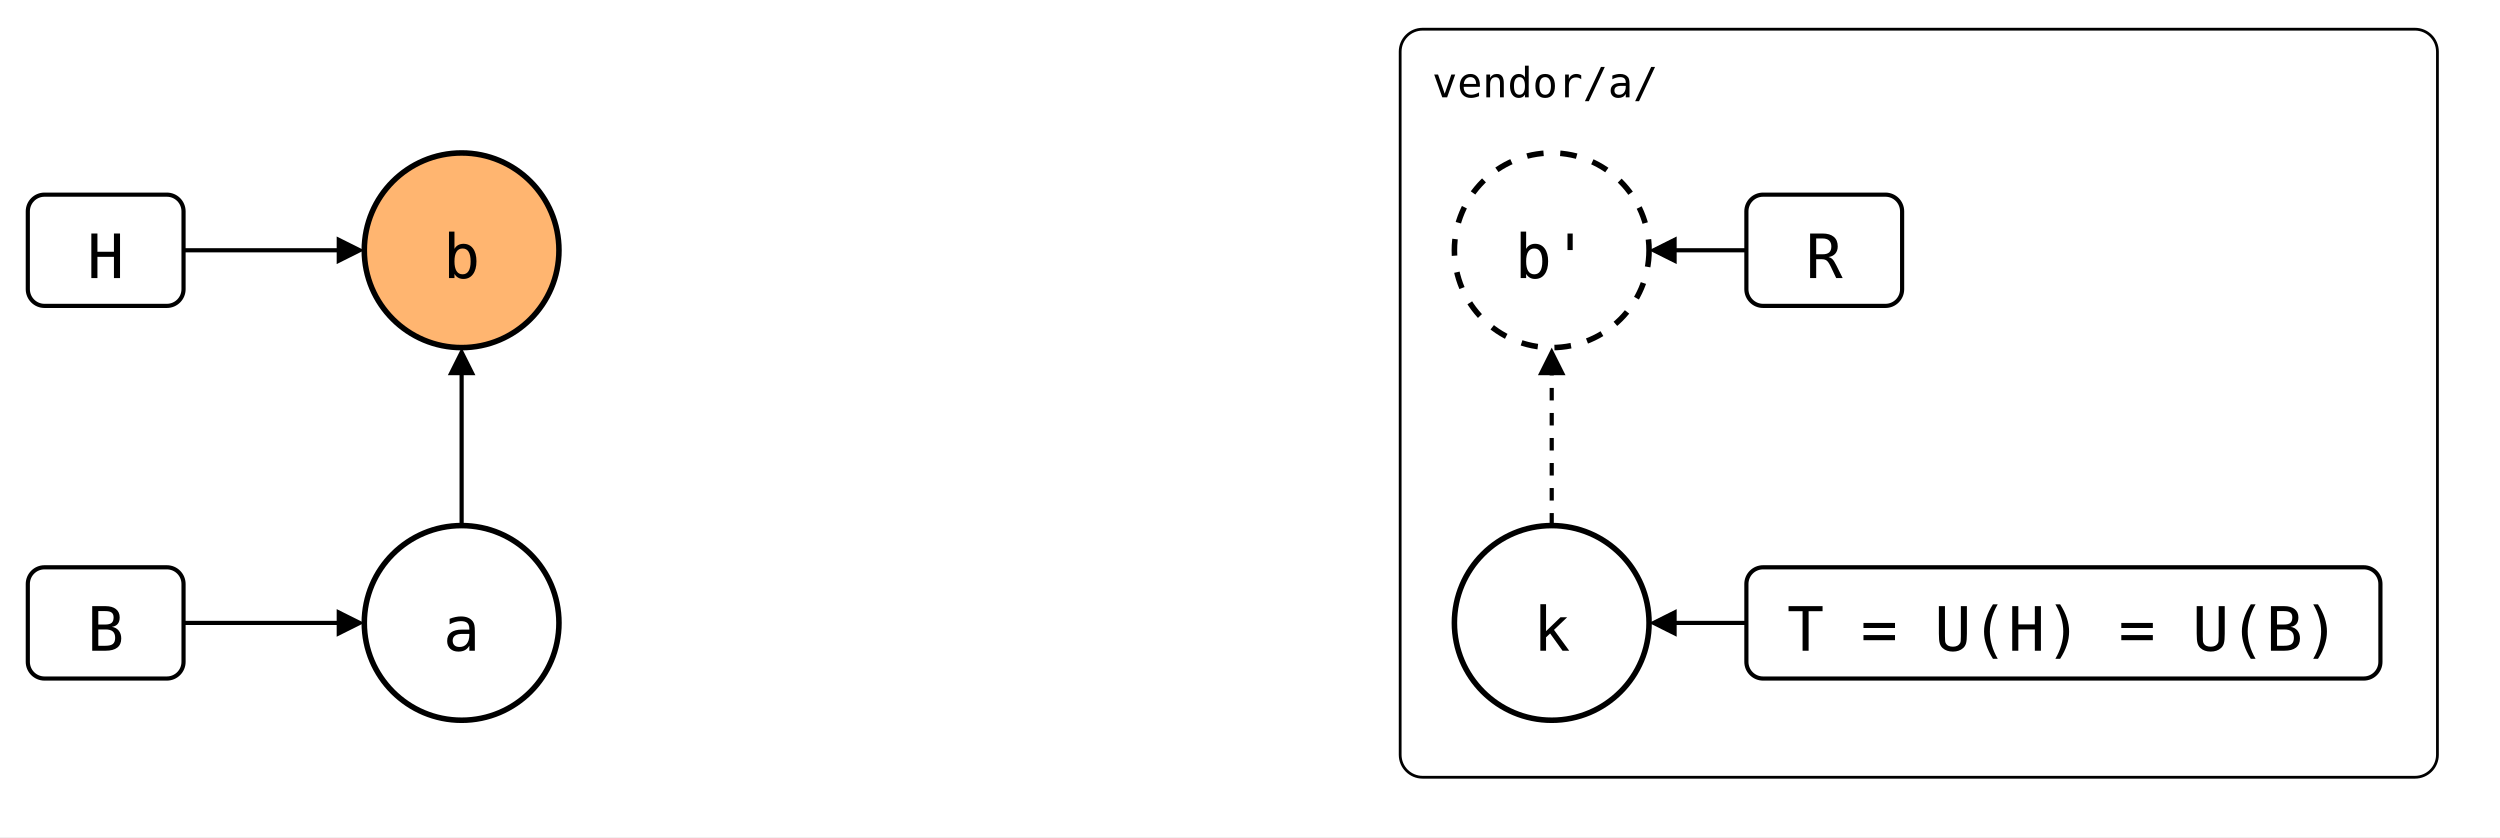
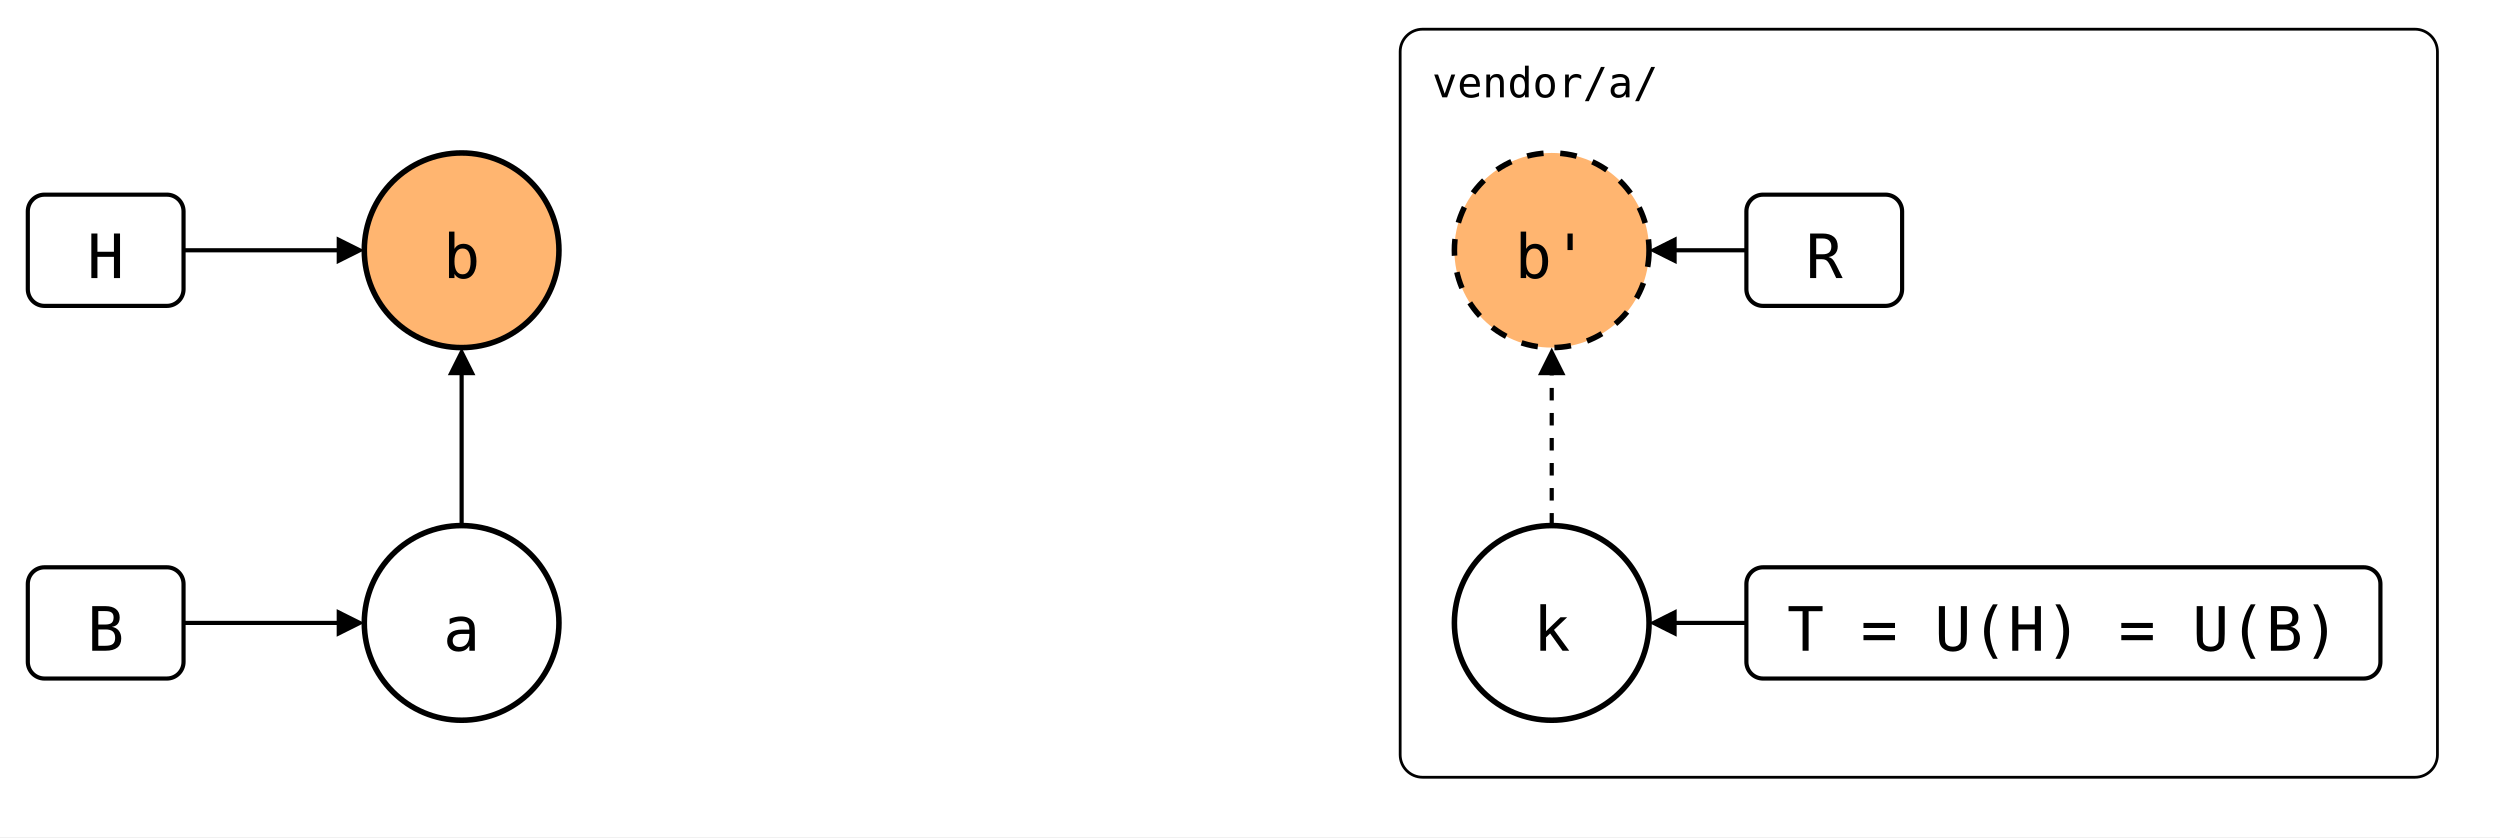
- <svg xmlns="http://www.w3.org/2000/svg" style="background: #ffffff; background-color: light-dark(#ffffff, #121212); color-scheme: light dark;" version="1.1" width="899px" height="301px" viewBox="0 0 899 301" id="ge-svg-yAiqGEpfSxg9XN2B1Vfv" content="&lt;mxfile host=&quot;Electron&quot;&gt;&#10;  &lt;diagram name=&quot;edited-before-push&quot; id=&quot;edited-before-push&quot;&gt;&#10;    &lt;mxGraphModel grid=&quot;0&quot; gridSize=&quot;10&quot; guides=&quot;1&quot; tooltips=&quot;1&quot; connect=&quot;1&quot; arrows=&quot;1&quot; fold=&quot;0&quot; page=&quot;0&quot; pageScale=&quot;1&quot; pageWidth=&quot;850&quot; pageHeight=&quot;1100&quot; background=&quot;#ffffff&quot; math=&quot;0&quot; shadow=&quot;0&quot;&gt;&#10;      &lt;root&gt;&#10;        &lt;mxCell id=&quot;0&quot; /&gt;&#10;        &lt;mxCell id=&quot;1&quot; parent=&quot;0&quot; /&gt;&#10;        &lt;mxCell id=&quot;lane&quot; parent=&quot;1&quot; style=&quot;rounded=1;arcSize=3;fillColor=none;strokeWidth=1;fontSize=15;verticalAlign=top;align=left;spacingLeft=10;spacingTop=4;fontFamily=Roboto Mono,monospace;&quot; value=&quot;vendor/a/&quot; vertex=&quot;1&quot;&gt;&#10;          &lt;mxGeometry height=&quot;269&quot; width=&quot;373&quot; x=&quot;601&quot; y=&quot;29&quot; as=&quot;geometry&quot; /&gt;&#10;        &lt;/mxCell&gt;&#10;        &lt;mxCell id=&quot;a&quot; parent=&quot;1&quot; style=&quot;ellipse;aspect=fixed;strokeWidth=2;fontSize=22;fontFamily=Roboto Mono,monospace;&quot; value=&quot;a&quot; vertex=&quot;1&quot;&gt;&#10;          &lt;mxGeometry height=&quot;70&quot; width=&quot;70&quot; x=&quot;229&quot; y=&quot;208&quot; as=&quot;geometry&quot; /&gt;&#10;        &lt;/mxCell&gt;&#10;        &lt;mxCell id=&quot;b&quot; parent=&quot;1&quot; style=&quot;ellipse;aspect=fixed;strokeWidth=2;fontSize=22;fontFamily=Roboto Mono,monospace;fillColor=#FFB570;&quot; value=&quot;b&quot; vertex=&quot;1&quot;&gt;&#10;          &lt;mxGeometry height=&quot;70&quot; width=&quot;70&quot; x=&quot;229&quot; y=&quot;74&quot; as=&quot;geometry&quot; /&gt;&#10;        &lt;/mxCell&gt;&#10;        &lt;mxCell id=&quot;k&quot; parent=&quot;1&quot; style=&quot;ellipse;aspect=fixed;strokeWidth=2;fontSize=22;fontFamily=Roboto Mono,monospace;&quot; value=&quot;k&quot; vertex=&quot;1&quot;&gt;&#10;          &lt;mxGeometry height=&quot;70&quot; width=&quot;70&quot; x=&quot;621&quot; y=&quot;208&quot; as=&quot;geometry&quot; /&gt;&#10;        &lt;/mxCell&gt;&#10;        &lt;mxCell id=&quot;b_&quot; parent=&quot;1&quot; style=&quot;ellipse;aspect=fixed;strokeWidth=2;fontSize=22;fontFamily=Roboto Mono,monospace;dashed=1;&quot; value=&quot;b&amp;#39;&quot; vertex=&quot;1&quot;&gt;&#10;          &lt;mxGeometry height=&quot;70&quot; width=&quot;70&quot; x=&quot;621&quot; y=&quot;74&quot; as=&quot;geometry&quot; /&gt;&#10;        &lt;/mxCell&gt;&#10;        &lt;mxCell id=&quot;box0&quot; parent=&quot;1&quot; style=&quot;rounded=1;strokeWidth=1.5;fontSize=22;fontFamily=Roboto Mono,monospace;&quot; value=&quot;H&quot; vertex=&quot;1&quot;&gt;&#10;          &lt;mxGeometry height=&quot;40&quot; width=&quot;56&quot; x=&quot;108&quot; y=&quot;89&quot; as=&quot;geometry&quot; /&gt;&#10;        &lt;/mxCell&gt;&#10;        &lt;mxCell id=&quot;e0&quot; edge=&quot;1&quot; parent=&quot;1&quot; source=&quot;box0&quot; style=&quot;endArrow=block;endFill=1;html=1;strokeWidth=1.5;rounded=0;&quot; target=&quot;b&quot;&gt;&#10;          &lt;mxGeometry relative=&quot;1&quot; as=&quot;geometry&quot; /&gt;&#10;        &lt;/mxCell&gt;&#10;        &lt;mxCell id=&quot;box1&quot; parent=&quot;1&quot; style=&quot;rounded=1;strokeWidth=1.5;fontSize=22;fontFamily=Roboto Mono,monospace;&quot; value=&quot;B&quot; vertex=&quot;1&quot;&gt;&#10;          &lt;mxGeometry height=&quot;40&quot; width=&quot;56&quot; x=&quot;108&quot; y=&quot;223&quot; as=&quot;geometry&quot; /&gt;&#10;        &lt;/mxCell&gt;&#10;        &lt;mxCell id=&quot;e1&quot; edge=&quot;1&quot; parent=&quot;1&quot; source=&quot;box1&quot; style=&quot;endArrow=block;endFill=1;html=1;strokeWidth=1.5;rounded=0;&quot; target=&quot;a&quot;&gt;&#10;          &lt;mxGeometry relative=&quot;1&quot; as=&quot;geometry&quot; /&gt;&#10;        &lt;/mxCell&gt;&#10;        &lt;mxCell id=&quot;box2&quot; parent=&quot;1&quot; style=&quot;rounded=1;strokeWidth=1.5;fontSize=22;fontFamily=Roboto Mono,monospace;&quot; value=&quot;T = U(H) = U(B)&quot; vertex=&quot;1&quot;&gt;&#10;          &lt;mxGeometry height=&quot;40&quot; width=&quot;228&quot; x=&quot;726&quot; y=&quot;223&quot; as=&quot;geometry&quot; /&gt;&#10;        &lt;/mxCell&gt;&#10;        &lt;mxCell id=&quot;e2&quot; edge=&quot;1&quot; parent=&quot;1&quot; source=&quot;box2&quot; style=&quot;endArrow=block;endFill=1;html=1;strokeWidth=1.5;rounded=0;&quot; target=&quot;k&quot;&gt;&#10;          &lt;mxGeometry relative=&quot;1&quot; as=&quot;geometry&quot; /&gt;&#10;        &lt;/mxCell&gt;&#10;        &lt;mxCell id=&quot;box3&quot; parent=&quot;1&quot; style=&quot;rounded=1;strokeWidth=1.5;fontSize=22;fontFamily=Roboto Mono,monospace;&quot; value=&quot;R&quot; vertex=&quot;1&quot;&gt;&#10;          &lt;mxGeometry height=&quot;40&quot; width=&quot;56&quot; x=&quot;726&quot; y=&quot;89&quot; as=&quot;geometry&quot; /&gt;&#10;        &lt;/mxCell&gt;&#10;        &lt;mxCell id=&quot;e3&quot; edge=&quot;1&quot; parent=&quot;1&quot; source=&quot;box3&quot; style=&quot;endArrow=block;endFill=1;html=1;strokeWidth=1.5;rounded=0;&quot; target=&quot;b_&quot;&gt;&#10;          &lt;mxGeometry relative=&quot;1&quot; as=&quot;geometry&quot; /&gt;&#10;        &lt;/mxCell&gt;&#10;        &lt;mxCell id=&quot;e4&quot; edge=&quot;1&quot; parent=&quot;1&quot; source=&quot;a&quot; style=&quot;endArrow=block;endFill=1;html=1;strokeWidth=1.5;rounded=0;&quot; target=&quot;b&quot;&gt;&#10;          &lt;mxGeometry relative=&quot;1&quot; as=&quot;geometry&quot; /&gt;&#10;        &lt;/mxCell&gt;&#10;        &lt;mxCell id=&quot;e5&quot; edge=&quot;1&quot; parent=&quot;1&quot; source=&quot;k&quot; style=&quot;endArrow=block;endFill=1;html=1;strokeWidth=1.5;rounded=0;dashed=1;&quot; target=&quot;b_&quot;&gt;&#10;          &lt;mxGeometry relative=&quot;1&quot; as=&quot;geometry&quot; /&gt;&#10;        &lt;/mxCell&gt;&#10;      &lt;/root&gt;&#10;    &lt;/mxGraphModel&gt;&#10;  &lt;/diagram&gt;&#10;&lt;/mxfile&gt;&#10;">
-   <style type="text/css">@supports (color: light-dark(#000, #fff)) { #ge-svg-yAiqGEpfSxg9XN2B1Vfv { --ge-adaptive-bg: light-dark(#ffffff, var(--ge-dark-color, #121212)); } }</style>
+ <svg xmlns="http://www.w3.org/2000/svg" style="background: #ffffff; background-color: light-dark(#ffffff, #121212); color-scheme: light dark;" version="1.1" width="899px" height="301px" viewBox="0 0 899 301" id="ge-svg-3lm_OPRMutBuj3Q6abM4" content="&lt;mxfile host=&quot;Electron&quot;&gt;&#10;  &lt;diagram name=&quot;edited-before-push&quot; id=&quot;edited-before-push&quot;&gt;&#10;    &lt;mxGraphModel grid=&quot;0&quot; gridSize=&quot;10&quot; guides=&quot;1&quot; tooltips=&quot;1&quot; connect=&quot;1&quot; arrows=&quot;1&quot; fold=&quot;0&quot; page=&quot;0&quot; pageScale=&quot;1&quot; pageWidth=&quot;850&quot; pageHeight=&quot;1100&quot; background=&quot;#ffffff&quot; math=&quot;0&quot; shadow=&quot;0&quot;&gt;&#10;      &lt;root&gt;&#10;        &lt;mxCell id=&quot;0&quot; /&gt;&#10;        &lt;mxCell id=&quot;1&quot; parent=&quot;0&quot; /&gt;&#10;        &lt;mxCell id=&quot;lane&quot; parent=&quot;1&quot; style=&quot;rounded=1;arcSize=3;fillColor=none;strokeWidth=1;fontSize=15;verticalAlign=top;align=left;spacingLeft=10;spacingTop=4;fontFamily=Roboto Mono,monospace;&quot; value=&quot;vendor/a/&quot; vertex=&quot;1&quot;&gt;&#10;          &lt;mxGeometry height=&quot;269&quot; width=&quot;373&quot; x=&quot;601&quot; y=&quot;29&quot; as=&quot;geometry&quot; /&gt;&#10;        &lt;/mxCell&gt;&#10;        &lt;mxCell id=&quot;a&quot; parent=&quot;1&quot; style=&quot;ellipse;aspect=fixed;strokeWidth=2;fontSize=22;fontFamily=Roboto Mono,monospace;&quot; value=&quot;a&quot; vertex=&quot;1&quot;&gt;&#10;          &lt;mxGeometry height=&quot;70&quot; width=&quot;70&quot; x=&quot;229&quot; y=&quot;208&quot; as=&quot;geometry&quot; /&gt;&#10;        &lt;/mxCell&gt;&#10;        &lt;mxCell id=&quot;b&quot; parent=&quot;1&quot; style=&quot;ellipse;aspect=fixed;strokeWidth=2;fontSize=22;fontFamily=Roboto Mono,monospace;fillColor=#FFB570;&quot; value=&quot;b&quot; vertex=&quot;1&quot;&gt;&#10;          &lt;mxGeometry height=&quot;70&quot; width=&quot;70&quot; x=&quot;229&quot; y=&quot;74&quot; as=&quot;geometry&quot; /&gt;&#10;        &lt;/mxCell&gt;&#10;        &lt;mxCell id=&quot;k&quot; parent=&quot;1&quot; style=&quot;ellipse;aspect=fixed;strokeWidth=2;fontSize=22;fontFamily=Roboto Mono,monospace;&quot; value=&quot;k&quot; vertex=&quot;1&quot;&gt;&#10;          &lt;mxGeometry height=&quot;70&quot; width=&quot;70&quot; x=&quot;621&quot; y=&quot;208&quot; as=&quot;geometry&quot; /&gt;&#10;        &lt;/mxCell&gt;&#10;        &lt;mxCell id=&quot;b_&quot; parent=&quot;1&quot; style=&quot;ellipse;aspect=fixed;strokeWidth=2;fontSize=22;fontFamily=Roboto Mono,monospace;dashed=1;fillColor=#FFB570;&quot; value=&quot;b&amp;#39;&quot; vertex=&quot;1&quot;&gt;&#10;          &lt;mxGeometry height=&quot;70&quot; width=&quot;70&quot; x=&quot;621&quot; y=&quot;74&quot; as=&quot;geometry&quot; /&gt;&#10;        &lt;/mxCell&gt;&#10;        &lt;mxCell id=&quot;box0&quot; parent=&quot;1&quot; style=&quot;rounded=1;strokeWidth=1.5;fontSize=22;fontFamily=Roboto Mono,monospace;&quot; value=&quot;H&quot; vertex=&quot;1&quot;&gt;&#10;          &lt;mxGeometry height=&quot;40&quot; width=&quot;56&quot; x=&quot;108&quot; y=&quot;89&quot; as=&quot;geometry&quot; /&gt;&#10;        &lt;/mxCell&gt;&#10;        &lt;mxCell id=&quot;e0&quot; edge=&quot;1&quot; parent=&quot;1&quot; source=&quot;box0&quot; style=&quot;endArrow=block;endFill=1;html=1;strokeWidth=1.5;rounded=0;&quot; target=&quot;b&quot;&gt;&#10;          &lt;mxGeometry relative=&quot;1&quot; as=&quot;geometry&quot; /&gt;&#10;        &lt;/mxCell&gt;&#10;        &lt;mxCell id=&quot;box1&quot; parent=&quot;1&quot; style=&quot;rounded=1;strokeWidth=1.5;fontSize=22;fontFamily=Roboto Mono,monospace;&quot; value=&quot;B&quot; vertex=&quot;1&quot;&gt;&#10;          &lt;mxGeometry height=&quot;40&quot; width=&quot;56&quot; x=&quot;108&quot; y=&quot;223&quot; as=&quot;geometry&quot; /&gt;&#10;        &lt;/mxCell&gt;&#10;        &lt;mxCell id=&quot;e1&quot; edge=&quot;1&quot; parent=&quot;1&quot; source=&quot;box1&quot; style=&quot;endArrow=block;endFill=1;html=1;strokeWidth=1.5;rounded=0;&quot; target=&quot;a&quot;&gt;&#10;          &lt;mxGeometry relative=&quot;1&quot; as=&quot;geometry&quot; /&gt;&#10;        &lt;/mxCell&gt;&#10;        &lt;mxCell id=&quot;box2&quot; parent=&quot;1&quot; style=&quot;rounded=1;strokeWidth=1.5;fontSize=22;fontFamily=Roboto Mono,monospace;&quot; value=&quot;T = U(H) = U(B)&quot; vertex=&quot;1&quot;&gt;&#10;          &lt;mxGeometry height=&quot;40&quot; width=&quot;228&quot; x=&quot;726&quot; y=&quot;223&quot; as=&quot;geometry&quot; /&gt;&#10;        &lt;/mxCell&gt;&#10;        &lt;mxCell id=&quot;e2&quot; edge=&quot;1&quot; parent=&quot;1&quot; source=&quot;box2&quot; style=&quot;endArrow=block;endFill=1;html=1;strokeWidth=1.5;rounded=0;&quot; target=&quot;k&quot;&gt;&#10;          &lt;mxGeometry relative=&quot;1&quot; as=&quot;geometry&quot; /&gt;&#10;        &lt;/mxCell&gt;&#10;        &lt;mxCell id=&quot;box3&quot; parent=&quot;1&quot; style=&quot;rounded=1;strokeWidth=1.5;fontSize=22;fontFamily=Roboto Mono,monospace;&quot; value=&quot;R&quot; vertex=&quot;1&quot;&gt;&#10;          &lt;mxGeometry height=&quot;40&quot; width=&quot;56&quot; x=&quot;726&quot; y=&quot;89&quot; as=&quot;geometry&quot; /&gt;&#10;        &lt;/mxCell&gt;&#10;        &lt;mxCell id=&quot;e3&quot; edge=&quot;1&quot; parent=&quot;1&quot; source=&quot;box3&quot; style=&quot;endArrow=block;endFill=1;html=1;strokeWidth=1.5;rounded=0;&quot; target=&quot;b_&quot;&gt;&#10;          &lt;mxGeometry relative=&quot;1&quot; as=&quot;geometry&quot; /&gt;&#10;        &lt;/mxCell&gt;&#10;        &lt;mxCell id=&quot;e4&quot; edge=&quot;1&quot; parent=&quot;1&quot; source=&quot;a&quot; style=&quot;endArrow=block;endFill=1;html=1;strokeWidth=1.5;rounded=0;&quot; target=&quot;b&quot;&gt;&#10;          &lt;mxGeometry relative=&quot;1&quot; as=&quot;geometry&quot; /&gt;&#10;        &lt;/mxCell&gt;&#10;        &lt;mxCell id=&quot;e5&quot; edge=&quot;1&quot; parent=&quot;1&quot; source=&quot;k&quot; style=&quot;endArrow=block;endFill=1;html=1;strokeWidth=1.5;rounded=0;dashed=1;&quot; target=&quot;b_&quot;&gt;&#10;          &lt;mxGeometry relative=&quot;1&quot; as=&quot;geometry&quot; /&gt;&#10;        &lt;/mxCell&gt;&#10;      &lt;/root&gt;&#10;    &lt;/mxGraphModel&gt;&#10;  &lt;/diagram&gt;&#10;&lt;/mxfile&gt;&#10;">
+   <style type="text/css">@supports (color: light-dark(#000, #fff)) { #ge-svg-3lm_OPRMutBuj3Q6abM4 { --ge-adaptive-bg: light-dark(#ffffff, var(--ge-dark-color, #121212)); } }</style>
  <defs />
  <rect fill="#ffffff" width="100%" height="100%" x="0" y="0" style="fill: light-dark(rgb(255, 255, 255), rgb(18, 18, 18));" />
  <g>
    <g data-cell-id="0">
      <g data-cell-id="1">
        <g data-cell-id="lane">
          <g transform="translate(0.5,0.5)">
            <rect x="503" y="10" width="373" height="269" rx="8.07" ry="8.07" fill="none" stroke="#000000" pointer-events="all" style="stroke: light-dark(rgb(0, 0, 0), rgb(255, 255, 255));" />
          </g>
          <g>
            <g fill="#000000" font-family="'Roboto Mono', monospace" text-anchor="start" font-size="15px" style="fill: light-dark(rgb(0, 0, 0), rgb(255, 255, 255));">
              <text x="515" y="35">vendor/a/</text>
            </g>
          </g>
        </g>
        <g data-cell-id="a">
          <g>
            <ellipse cx="166" cy="224" rx="35" ry="35" fill="#ffffff" stroke="#000000" stroke-width="2" pointer-events="all" style="fill: var(--ge-adaptive-bg, #ffffff); stroke: light-dark(rgb(0, 0, 0), rgb(255, 255, 255));" />
          </g>
          <g>
            <g fill="#000000" font-family="'Roboto Mono', monospace" text-anchor="middle" font-size="22px" style="fill: light-dark(rgb(0, 0, 0), rgb(255, 255, 255));">
              <text x="166" y="234">a</text>
            </g>
          </g>
        </g>
        <g data-cell-id="b">
          <g>
            <ellipse cx="166" cy="90" rx="35" ry="35" fill="#ffb570" stroke="#000000" stroke-width="2" pointer-events="all" style="fill: light-dark(rgb(255, 181, 112), rgb(126, 63, 3)); stroke: light-dark(rgb(0, 0, 0), rgb(255, 255, 255));" />
          </g>
          <g>
            <g fill="#000000" font-family="'Roboto Mono', monospace" text-anchor="middle" font-size="22px" style="fill: light-dark(rgb(0, 0, 0), rgb(255, 255, 255));">
              <text x="166" y="100">b</text>
            </g>
          </g>
        </g>
        <g data-cell-id="k">
          <g>
            <ellipse cx="558" cy="224" rx="35" ry="35" fill="#ffffff" stroke="#000000" stroke-width="2" pointer-events="all" style="fill: var(--ge-adaptive-bg, #ffffff); stroke: light-dark(rgb(0, 0, 0), rgb(255, 255, 255));" />
          </g>
          <g>
            <g fill="#000000" font-family="'Roboto Mono', monospace" text-anchor="middle" font-size="22px" style="fill: light-dark(rgb(0, 0, 0), rgb(255, 255, 255));">
              <text x="558" y="234">k</text>
            </g>
          </g>
        </g>
        <g data-cell-id="b_">
          <g>
-             <ellipse cx="558" cy="90" rx="35" ry="35" fill="#ffffff" stroke="#000000" stroke-width="2" stroke-dasharray="6 6" pointer-events="all" style="fill: var(--ge-adaptive-bg, #ffffff); stroke: light-dark(rgb(0, 0, 0), rgb(255, 255, 255));" />
+             <ellipse cx="558" cy="90" rx="35" ry="35" fill="#ffb570" stroke="#000000" stroke-width="2" stroke-dasharray="6 6" pointer-events="all" style="fill: light-dark(rgb(255, 181, 112), rgb(126, 63, 3)); stroke: light-dark(rgb(0, 0, 0), rgb(255, 255, 255));" />
          </g>
          <g>
            <g fill="#000000" font-family="'Roboto Mono', monospace" text-anchor="middle" font-size="22px" style="fill: light-dark(rgb(0, 0, 0), rgb(255, 255, 255));">
              <text x="558" y="100">b'</text>
            </g>
          </g>
        </g>
        <g data-cell-id="box0">
          <g>
            <rect x="10" y="70" width="56" height="40" rx="6" ry="6" fill="#ffffff" stroke="#000000" stroke-width="1.5" pointer-events="all" style="fill: var(--ge-adaptive-bg, #ffffff); stroke: light-dark(rgb(0, 0, 0), rgb(255, 255, 255));" />
          </g>
          <g>
            <g fill="#000000" font-family="'Roboto Mono', monospace" text-anchor="middle" font-size="22px" style="fill: light-dark(rgb(0, 0, 0), rgb(255, 255, 255));">
              <text x="38" y="100">H</text>
            </g>
          </g>
        </g>
        <g data-cell-id="e0">
          <g>
            <path d="M 66 90 L 121.82 90" fill="none" stroke="#000000" stroke-width="1.5" stroke-miterlimit="10" pointer-events="stroke" style="stroke: light-dark(rgb(0, 0, 0), rgb(255, 255, 255));" />
            <path d="M 129.32 90 L 121.82 93.75 L 121.82 86.25 Z" fill="#000000" stroke="#000000" stroke-width="1.5" stroke-miterlimit="10" pointer-events="all" style="fill: light-dark(rgb(0, 0, 0), rgb(255, 255, 255)); stroke: light-dark(rgb(0, 0, 0), rgb(255, 255, 255));" />
          </g>
        </g>
        <g data-cell-id="box1">
          <g>
            <rect x="10" y="204" width="56" height="40" rx="6" ry="6" fill="#ffffff" stroke="#000000" stroke-width="1.5" pointer-events="all" style="fill: var(--ge-adaptive-bg, #ffffff); stroke: light-dark(rgb(0, 0, 0), rgb(255, 255, 255));" />
          </g>
          <g>
            <g fill="#000000" font-family="'Roboto Mono', monospace" text-anchor="middle" font-size="22px" style="fill: light-dark(rgb(0, 0, 0), rgb(255, 255, 255));">
              <text x="38" y="234">B</text>
            </g>
          </g>
        </g>
        <g data-cell-id="e1">
          <g>
            <path d="M 66 224 L 121.82 224" fill="none" stroke="#000000" stroke-width="1.5" stroke-miterlimit="10" pointer-events="stroke" style="stroke: light-dark(rgb(0, 0, 0), rgb(255, 255, 255));" />
            <path d="M 129.32 224 L 121.82 227.75 L 121.82 220.25 Z" fill="#000000" stroke="#000000" stroke-width="1.5" stroke-miterlimit="10" pointer-events="all" style="fill: light-dark(rgb(0, 0, 0), rgb(255, 255, 255)); stroke: light-dark(rgb(0, 0, 0), rgb(255, 255, 255));" />
          </g>
        </g>
        <g data-cell-id="box2">
          <g>
            <rect x="628" y="204" width="228" height="40" rx="6" ry="6" fill="#ffffff" stroke="#000000" stroke-width="1.5" pointer-events="all" style="fill: var(--ge-adaptive-bg, #ffffff); stroke: light-dark(rgb(0, 0, 0), rgb(255, 255, 255));" />
          </g>
          <g>
            <g fill="#000000" font-family="'Roboto Mono', monospace" text-anchor="middle" font-size="22px" style="fill: light-dark(rgb(0, 0, 0), rgb(255, 255, 255));">
              <text x="742" y="234">T = U(H) = U(B)</text>
            </g>
          </g>
        </g>
        <g data-cell-id="e2">
          <g>
            <path d="M 628 224 L 602.18 224" fill="none" stroke="#000000" stroke-width="1.5" stroke-miterlimit="10" pointer-events="stroke" style="stroke: light-dark(rgb(0, 0, 0), rgb(255, 255, 255));" />
            <path d="M 594.68 224 L 602.18 220.25 L 602.18 227.75 Z" fill="#000000" stroke="#000000" stroke-width="1.5" stroke-miterlimit="10" pointer-events="all" style="fill: light-dark(rgb(0, 0, 0), rgb(255, 255, 255)); stroke: light-dark(rgb(0, 0, 0), rgb(255, 255, 255));" />
          </g>
        </g>
        <g data-cell-id="box3">
          <g>
            <rect x="628" y="70" width="56" height="40" rx="6" ry="6" fill="#ffffff" stroke="#000000" stroke-width="1.5" pointer-events="all" style="fill: var(--ge-adaptive-bg, #ffffff); stroke: light-dark(rgb(0, 0, 0), rgb(255, 255, 255));" />
          </g>
          <g>
            <g fill="#000000" font-family="'Roboto Mono', monospace" text-anchor="middle" font-size="22px" style="fill: light-dark(rgb(0, 0, 0), rgb(255, 255, 255));">
              <text x="656" y="100">R</text>
            </g>
          </g>
        </g>
        <g data-cell-id="e3">
          <g>
            <path d="M 628 90 L 602.18 90" fill="none" stroke="#000000" stroke-width="1.5" stroke-miterlimit="10" pointer-events="stroke" style="stroke: light-dark(rgb(0, 0, 0), rgb(255, 255, 255));" />
            <path d="M 594.68 90 L 602.18 86.25 L 602.18 93.75 Z" fill="#000000" stroke="#000000" stroke-width="1.5" stroke-miterlimit="10" pointer-events="all" style="fill: light-dark(rgb(0, 0, 0), rgb(255, 255, 255)); stroke: light-dark(rgb(0, 0, 0), rgb(255, 255, 255));" />
          </g>
        </g>
        <g data-cell-id="e4">
          <g>
            <path d="M 166 189 L 166 134.18" fill="none" stroke="#000000" stroke-width="1.5" stroke-miterlimit="10" pointer-events="stroke" style="stroke: light-dark(rgb(0, 0, 0), rgb(255, 255, 255));" />
            <path d="M 166 126.68 L 169.75 134.18 L 162.25 134.18 Z" fill="#000000" stroke="#000000" stroke-width="1.5" stroke-miterlimit="10" pointer-events="all" style="fill: light-dark(rgb(0, 0, 0), rgb(255, 255, 255)); stroke: light-dark(rgb(0, 0, 0), rgb(255, 255, 255));" />
          </g>
        </g>
        <g data-cell-id="e5">
          <g>
            <path d="M 558 189 L 558 134.18" fill="none" stroke="#000000" stroke-width="1.5" stroke-miterlimit="10" stroke-dasharray="4.5 4.5" pointer-events="stroke" style="stroke: light-dark(rgb(0, 0, 0), rgb(255, 255, 255));" />
            <path d="M 558 126.68 L 561.75 134.18 L 554.25 134.18 Z" fill="#000000" stroke="#000000" stroke-width="1.5" stroke-miterlimit="10" pointer-events="all" style="fill: light-dark(rgb(0, 0, 0), rgb(255, 255, 255)); stroke: light-dark(rgb(0, 0, 0), rgb(255, 255, 255));" />
          </g>
        </g>
      </g>
    </g>
  </g>
</svg>
